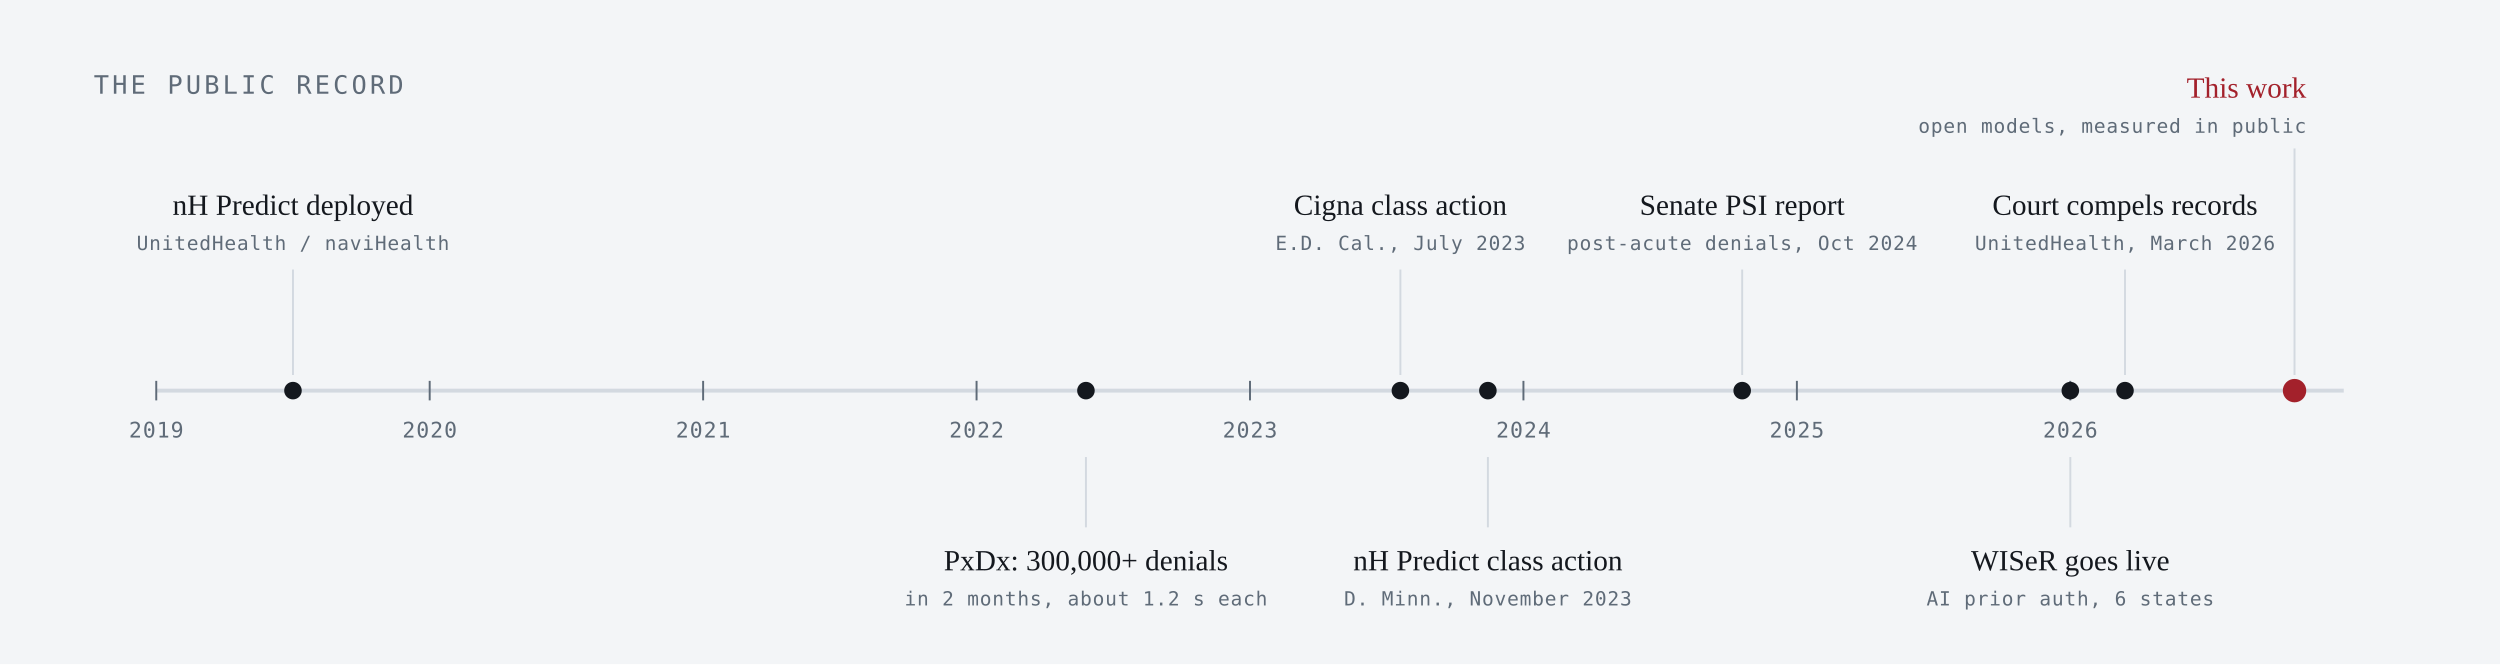
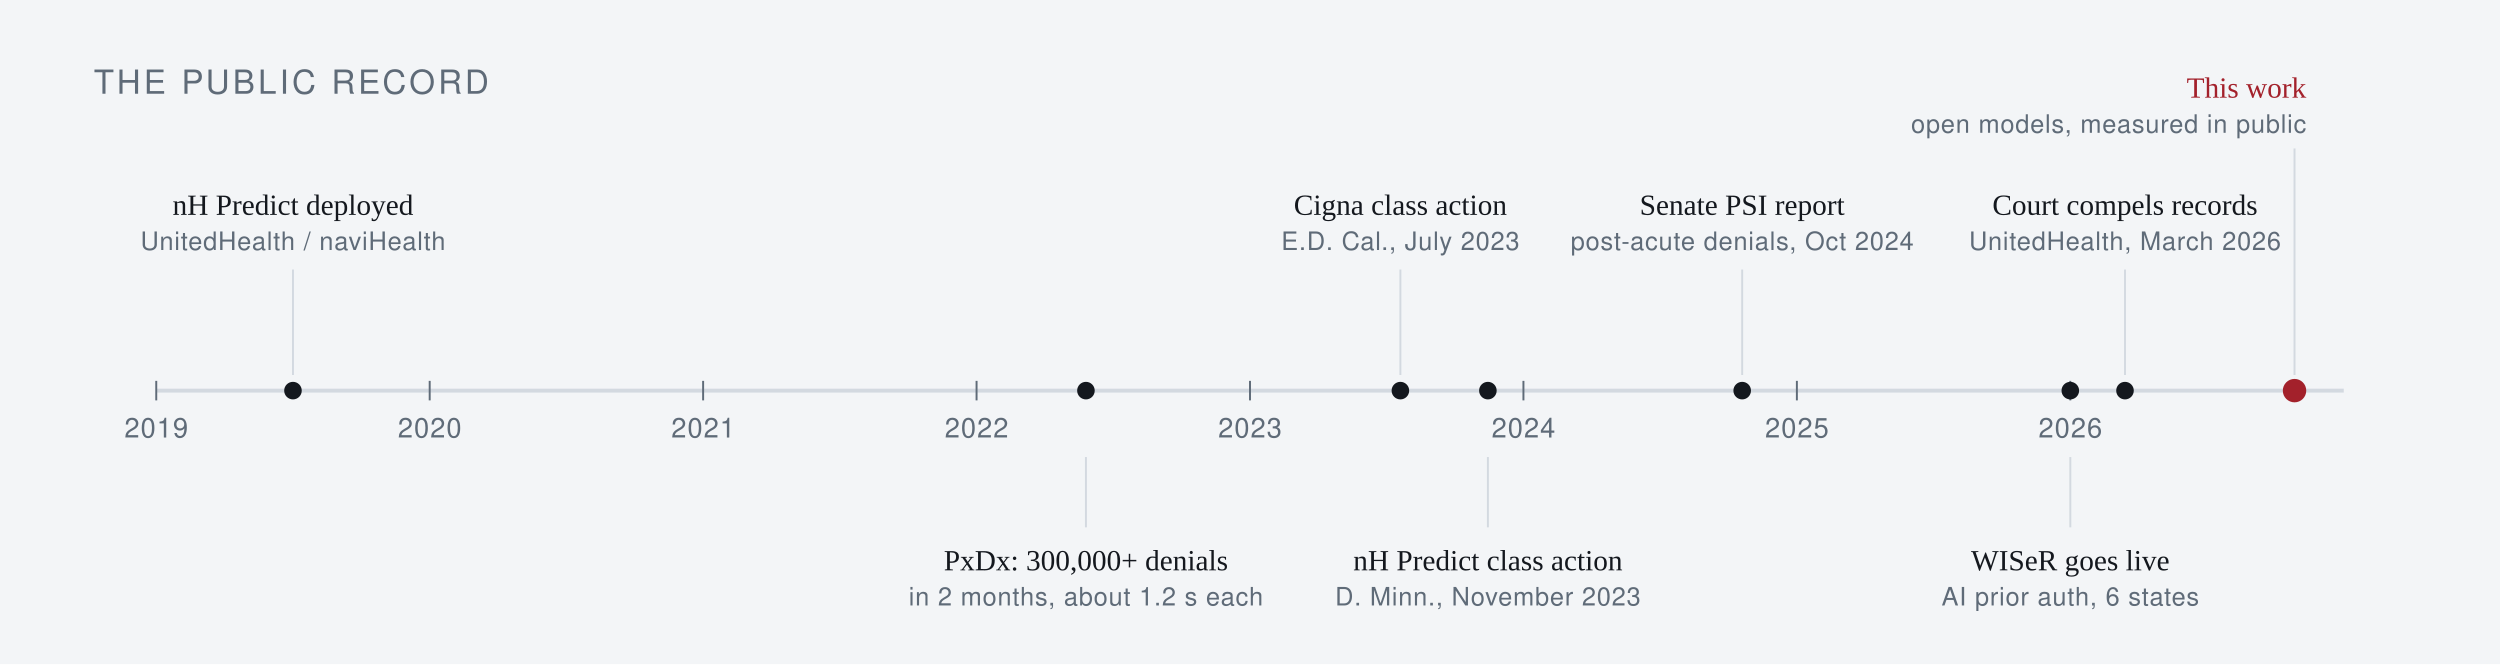
<svg xmlns="http://www.w3.org/2000/svg" viewBox="0 0 1280 340" width="1280" height="340" role="img" aria-label="Timeline: 2019 nH Predict deployed; 2022 Cigna PxDx denies over 300,000 claims in two months; July 2023 Cigna class action; November 2023 nH Predict class action; October 2024 Senate PSI report; January 2026 WISeR goes live; March 2026 court compels UnitedHealth records; October 2026 this work.">
  <rect width="1280" height="340" fill="#f3f5f7" />
-   <text x="48" y="48" font-family="ui-monospace, SFMono-Regular, Menlo, Consolas, monospace" font-size="13" letter-spacing="1.6" fill="#5f6b78" text-anchor="start">THE PUBLIC RECORD</text>
+   <text x="48" y="48" font-family="'Segoe UI', -apple-system, BlinkMacSystemFont, 'Helvetica Neue', Helvetica, Arial, sans-serif" font-size="17" letter-spacing="1.6" fill="#5f6b78" text-anchor="start">THE PUBLIC RECORD</text>
  <line x1="80" y1="200" x2="1200" y2="200" stroke="#d3d9e0" stroke-width="2" />
  <line x1="80.0" y1="195" x2="80.0" y2="205" stroke="#5f6b78" />
-   <text x="80.0" y="224" font-family="ui-monospace, SFMono-Regular, Menlo, Consolas, monospace" font-size="11" letter-spacing="0.5" fill="#5f6b78" text-anchor="middle">2019</text>
+   <text x="80.0" y="224" font-family="'Segoe UI', -apple-system, BlinkMacSystemFont, 'Helvetica Neue', Helvetica, Arial, sans-serif" font-size="14" letter-spacing="0.5" fill="#5f6b78" text-anchor="middle">2019</text>
  <line x1="220.0" y1="195" x2="220.0" y2="205" stroke="#5f6b78" />
-   <text x="220.0" y="224" font-family="ui-monospace, SFMono-Regular, Menlo, Consolas, monospace" font-size="11" letter-spacing="0.5" fill="#5f6b78" text-anchor="middle">2020</text>
+   <text x="220.0" y="224" font-family="'Segoe UI', -apple-system, BlinkMacSystemFont, 'Helvetica Neue', Helvetica, Arial, sans-serif" font-size="14" letter-spacing="0.5" fill="#5f6b78" text-anchor="middle">2020</text>
  <line x1="360.0" y1="195" x2="360.0" y2="205" stroke="#5f6b78" />
-   <text x="360.0" y="224" font-family="ui-monospace, SFMono-Regular, Menlo, Consolas, monospace" font-size="11" letter-spacing="0.5" fill="#5f6b78" text-anchor="middle">2021</text>
+   <text x="360.0" y="224" font-family="'Segoe UI', -apple-system, BlinkMacSystemFont, 'Helvetica Neue', Helvetica, Arial, sans-serif" font-size="14" letter-spacing="0.5" fill="#5f6b78" text-anchor="middle">2021</text>
  <line x1="500.0" y1="195" x2="500.0" y2="205" stroke="#5f6b78" />
-   <text x="500.0" y="224" font-family="ui-monospace, SFMono-Regular, Menlo, Consolas, monospace" font-size="11" letter-spacing="0.5" fill="#5f6b78" text-anchor="middle">2022</text>
+   <text x="500.0" y="224" font-family="'Segoe UI', -apple-system, BlinkMacSystemFont, 'Helvetica Neue', Helvetica, Arial, sans-serif" font-size="14" letter-spacing="0.5" fill="#5f6b78" text-anchor="middle">2022</text>
  <line x1="640.0" y1="195" x2="640.0" y2="205" stroke="#5f6b78" />
-   <text x="640.0" y="224" font-family="ui-monospace, SFMono-Regular, Menlo, Consolas, monospace" font-size="11" letter-spacing="0.5" fill="#5f6b78" text-anchor="middle">2023</text>
+   <text x="640.0" y="224" font-family="'Segoe UI', -apple-system, BlinkMacSystemFont, 'Helvetica Neue', Helvetica, Arial, sans-serif" font-size="14" letter-spacing="0.5" fill="#5f6b78" text-anchor="middle">2023</text>
  <line x1="780.0" y1="195" x2="780.0" y2="205" stroke="#5f6b78" />
-   <text x="780.0" y="224" font-family="ui-monospace, SFMono-Regular, Menlo, Consolas, monospace" font-size="11" letter-spacing="0.5" fill="#5f6b78" text-anchor="middle">2024</text>
+   <text x="780.0" y="224" font-family="'Segoe UI', -apple-system, BlinkMacSystemFont, 'Helvetica Neue', Helvetica, Arial, sans-serif" font-size="14" letter-spacing="0.5" fill="#5f6b78" text-anchor="middle">2024</text>
  <line x1="920.0" y1="195" x2="920.0" y2="205" stroke="#5f6b78" />
-   <text x="920.0" y="224" font-family="ui-monospace, SFMono-Regular, Menlo, Consolas, monospace" font-size="11" letter-spacing="0.5" fill="#5f6b78" text-anchor="middle">2025</text>
+   <text x="920.0" y="224" font-family="'Segoe UI', -apple-system, BlinkMacSystemFont, 'Helvetica Neue', Helvetica, Arial, sans-serif" font-size="14" letter-spacing="0.5" fill="#5f6b78" text-anchor="middle">2025</text>
  <line x1="1060.0" y1="195" x2="1060.0" y2="205" stroke="#5f6b78" />
-   <text x="1060.0" y="224" font-family="ui-monospace, SFMono-Regular, Menlo, Consolas, monospace" font-size="11" letter-spacing="0.5" fill="#5f6b78" text-anchor="middle">2026</text>
+   <text x="1060.0" y="224" font-family="'Segoe UI', -apple-system, BlinkMacSystemFont, 'Helvetica Neue', Helvetica, Arial, sans-serif" font-size="14" letter-spacing="0.5" fill="#5f6b78" text-anchor="middle">2026</text>
  <circle cx="150.0" cy="200" r="4.5" fill="#14181e" />
  <line x1="150.0" y1="192" x2="150.0" y2="138" stroke="#d3d9e0" />
  <text x="150.0" y="110" font-family="Georgia, 'Times New Roman', serif" font-size="15" fill="#14181e" text-anchor="middle" font-style="normal" font-weight="normal">nH Predict deployed</text>
-   <text x="150.0" y="128" font-family="ui-monospace, SFMono-Regular, Menlo, Consolas, monospace" font-size="10" letter-spacing="0.4" fill="#5f6b78" text-anchor="middle">UnitedHealth / naviHealth</text>
+   <text x="150.0" y="128" font-family="'Segoe UI', -apple-system, BlinkMacSystemFont, 'Helvetica Neue', Helvetica, Arial, sans-serif" font-size="13" letter-spacing="0.4" fill="#5f6b78" text-anchor="middle">UnitedHealth / naviHealth</text>
  <circle cx="556.0" cy="200" r="4.5" fill="#14181e" />
  <line x1="556.0" y1="234" x2="556.0" y2="270" stroke="#d3d9e0" />
  <text x="556" y="292" font-family="Georgia, 'Times New Roman', serif" font-size="15" fill="#14181e" text-anchor="middle" font-style="normal" font-weight="normal">PxDx: 300,000+ denials</text>
-   <text x="556" y="310" font-family="ui-monospace, SFMono-Regular, Menlo, Consolas, monospace" font-size="10" letter-spacing="0.4" fill="#5f6b78" text-anchor="middle">in 2 months, about 1.2 s each</text>
+   <text x="556" y="310" font-family="'Segoe UI', -apple-system, BlinkMacSystemFont, 'Helvetica Neue', Helvetica, Arial, sans-serif" font-size="13" letter-spacing="0.4" fill="#5f6b78" text-anchor="middle">in 2 months, about 1.2 s each</text>
  <circle cx="717.0" cy="200" r="4.5" fill="#14181e" />
  <line x1="717.0" y1="192" x2="717.0" y2="138" stroke="#d3d9e0" />
  <text x="717" y="110" font-family="Georgia, 'Times New Roman', serif" font-size="15" fill="#14181e" text-anchor="middle" font-style="normal" font-weight="normal">Cigna class action</text>
-   <text x="717" y="128" font-family="ui-monospace, SFMono-Regular, Menlo, Consolas, monospace" font-size="10" letter-spacing="0.4" fill="#5f6b78" text-anchor="middle">E.D. Cal., July 2023</text>
+   <text x="717" y="128" font-family="'Segoe UI', -apple-system, BlinkMacSystemFont, 'Helvetica Neue', Helvetica, Arial, sans-serif" font-size="13" letter-spacing="0.4" fill="#5f6b78" text-anchor="middle">E.D. Cal., July 2023</text>
  <circle cx="761.8" cy="200" r="4.5" fill="#14181e" />
  <line x1="761.8" y1="234" x2="761.8" y2="270" stroke="#d3d9e0" />
  <text x="761.8" y="292" font-family="Georgia, 'Times New Roman', serif" font-size="15" fill="#14181e" text-anchor="middle" font-style="normal" font-weight="normal">nH Predict class action</text>
-   <text x="761.8" y="310" font-family="ui-monospace, SFMono-Regular, Menlo, Consolas, monospace" font-size="10" letter-spacing="0.4" fill="#5f6b78" text-anchor="middle">D. Minn., November 2023</text>
+   <text x="761.8" y="310" font-family="'Segoe UI', -apple-system, BlinkMacSystemFont, 'Helvetica Neue', Helvetica, Arial, sans-serif" font-size="13" letter-spacing="0.4" fill="#5f6b78" text-anchor="middle">D. Minn., November 2023</text>
  <circle cx="892.0" cy="200" r="4.5" fill="#14181e" />
  <line x1="892.0" y1="192" x2="892.0" y2="138" stroke="#d3d9e0" />
  <text x="892" y="110" font-family="Georgia, 'Times New Roman', serif" font-size="15" fill="#14181e" text-anchor="middle" font-style="normal" font-weight="normal">Senate PSI report</text>
-   <text x="892" y="128" font-family="ui-monospace, SFMono-Regular, Menlo, Consolas, monospace" font-size="10" letter-spacing="0.4" fill="#5f6b78" text-anchor="middle">post-acute denials, Oct 2024</text>
+   <text x="892" y="128" font-family="'Segoe UI', -apple-system, BlinkMacSystemFont, 'Helvetica Neue', Helvetica, Arial, sans-serif" font-size="13" letter-spacing="0.4" fill="#5f6b78" text-anchor="middle">post-acute denials, Oct 2024</text>
  <circle cx="1060.0" cy="200" r="4.5" fill="#14181e" />
  <line x1="1060.0" y1="234" x2="1060.0" y2="270" stroke="#d3d9e0" />
  <text x="1060.0" y="292" font-family="Georgia, 'Times New Roman', serif" font-size="15" fill="#14181e" text-anchor="middle" font-style="normal" font-weight="normal">WISeR goes live</text>
-   <text x="1060.0" y="310" font-family="ui-monospace, SFMono-Regular, Menlo, Consolas, monospace" font-size="10" letter-spacing="0.4" fill="#5f6b78" text-anchor="middle">AI prior auth, 6 states</text>
+   <text x="1060.0" y="310" font-family="'Segoe UI', -apple-system, BlinkMacSystemFont, 'Helvetica Neue', Helvetica, Arial, sans-serif" font-size="13" letter-spacing="0.4" fill="#5f6b78" text-anchor="middle">AI prior auth, 6 states</text>
  <circle cx="1088.0" cy="200" r="4.5" fill="#14181e" />
  <line x1="1088.0" y1="192" x2="1088.0" y2="138" stroke="#d3d9e0" />
  <text x="1088" y="110" font-family="Georgia, 'Times New Roman', serif" font-size="15" fill="#14181e" text-anchor="middle" font-style="normal" font-weight="normal">Court compels records</text>
-   <text x="1088" y="128" font-family="ui-monospace, SFMono-Regular, Menlo, Consolas, monospace" font-size="10" letter-spacing="0.4" fill="#5f6b78" text-anchor="middle">UnitedHealth, March 2026</text>
+   <text x="1088" y="128" font-family="'Segoe UI', -apple-system, BlinkMacSystemFont, 'Helvetica Neue', Helvetica, Arial, sans-serif" font-size="13" letter-spacing="0.4" fill="#5f6b78" text-anchor="middle">UnitedHealth, March 2026</text>
  <circle cx="1174.8" cy="200" r="6" fill="#a3212b" />
  <line x1="1174.8" y1="192" x2="1174.8" y2="76" stroke="#d3d9e0" />
  <text x="1180.8" y="50" font-family="Georgia, 'Times New Roman', serif" font-size="15" fill="#a3212b" text-anchor="end" font-style="normal" font-weight="normal">This work</text>
-   <text x="1180.8" y="68" font-family="ui-monospace, SFMono-Regular, Menlo, Consolas, monospace" font-size="10" letter-spacing="0.4" fill="#5f6b78" text-anchor="end">open models, measured in public</text>
+   <text x="1180.8" y="68" font-family="'Segoe UI', -apple-system, BlinkMacSystemFont, 'Helvetica Neue', Helvetica, Arial, sans-serif" font-size="13" letter-spacing="0.4" fill="#5f6b78" text-anchor="end">open models, measured in public</text>
</svg>
